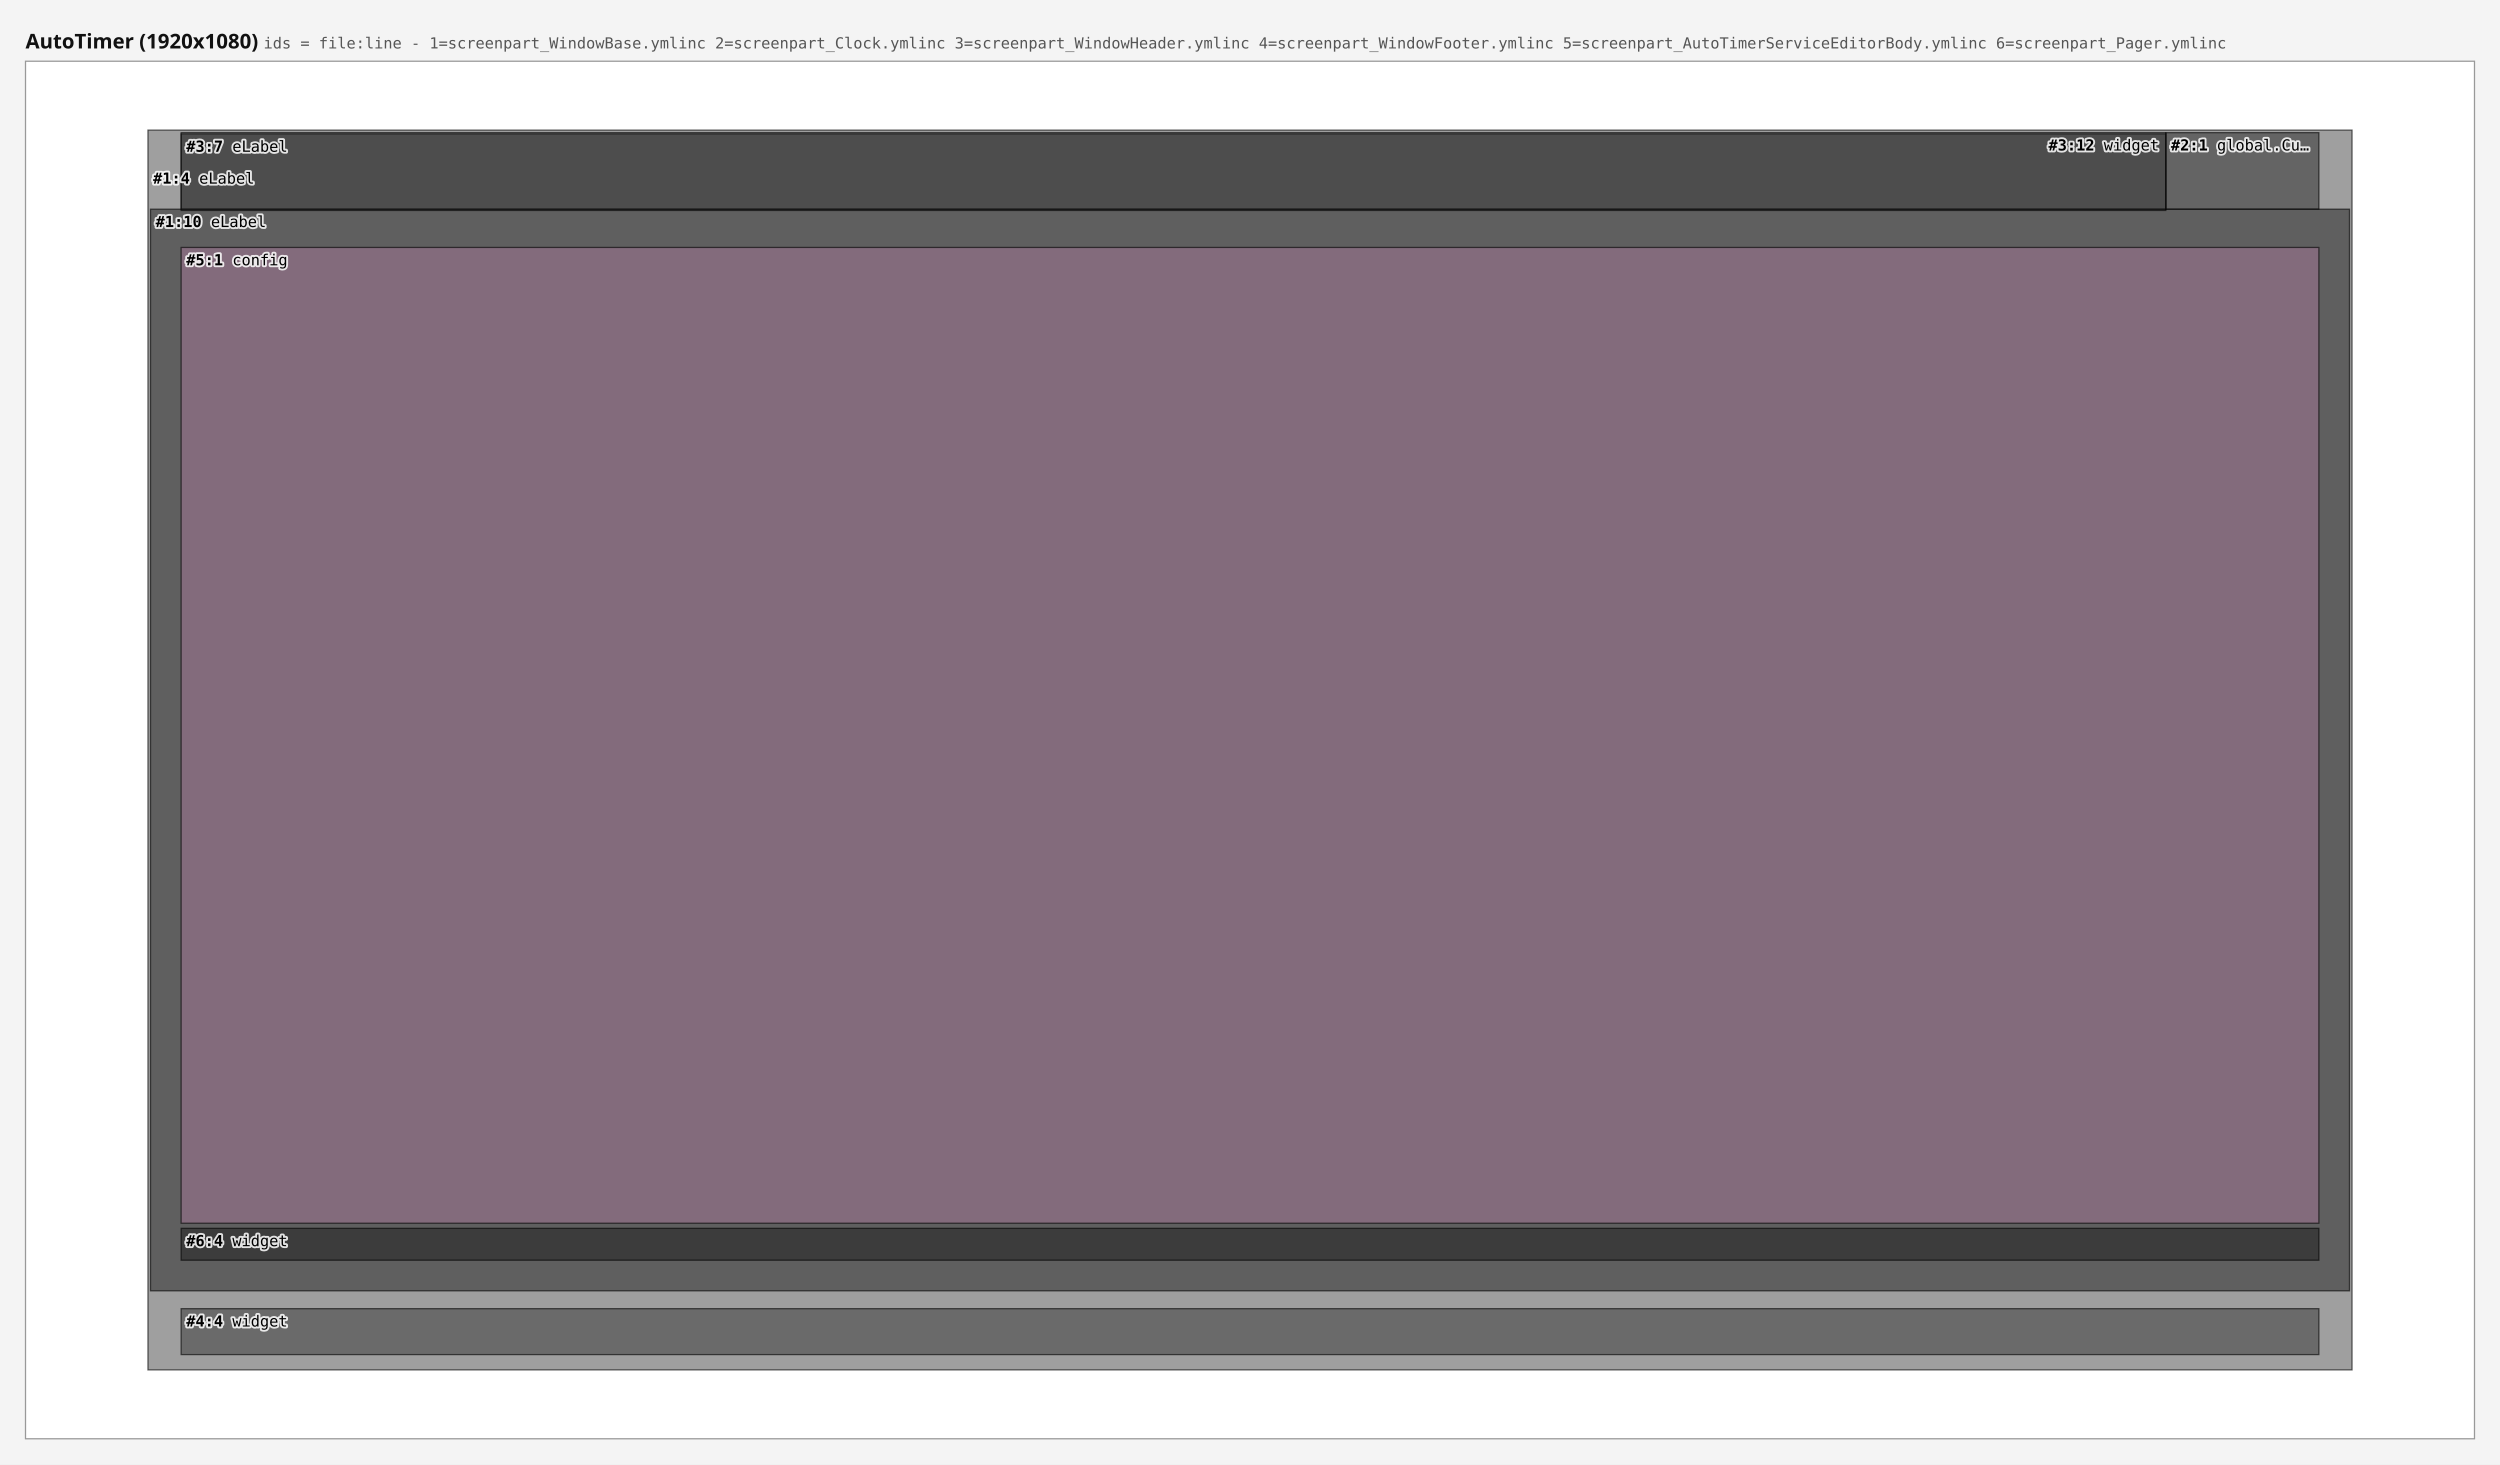
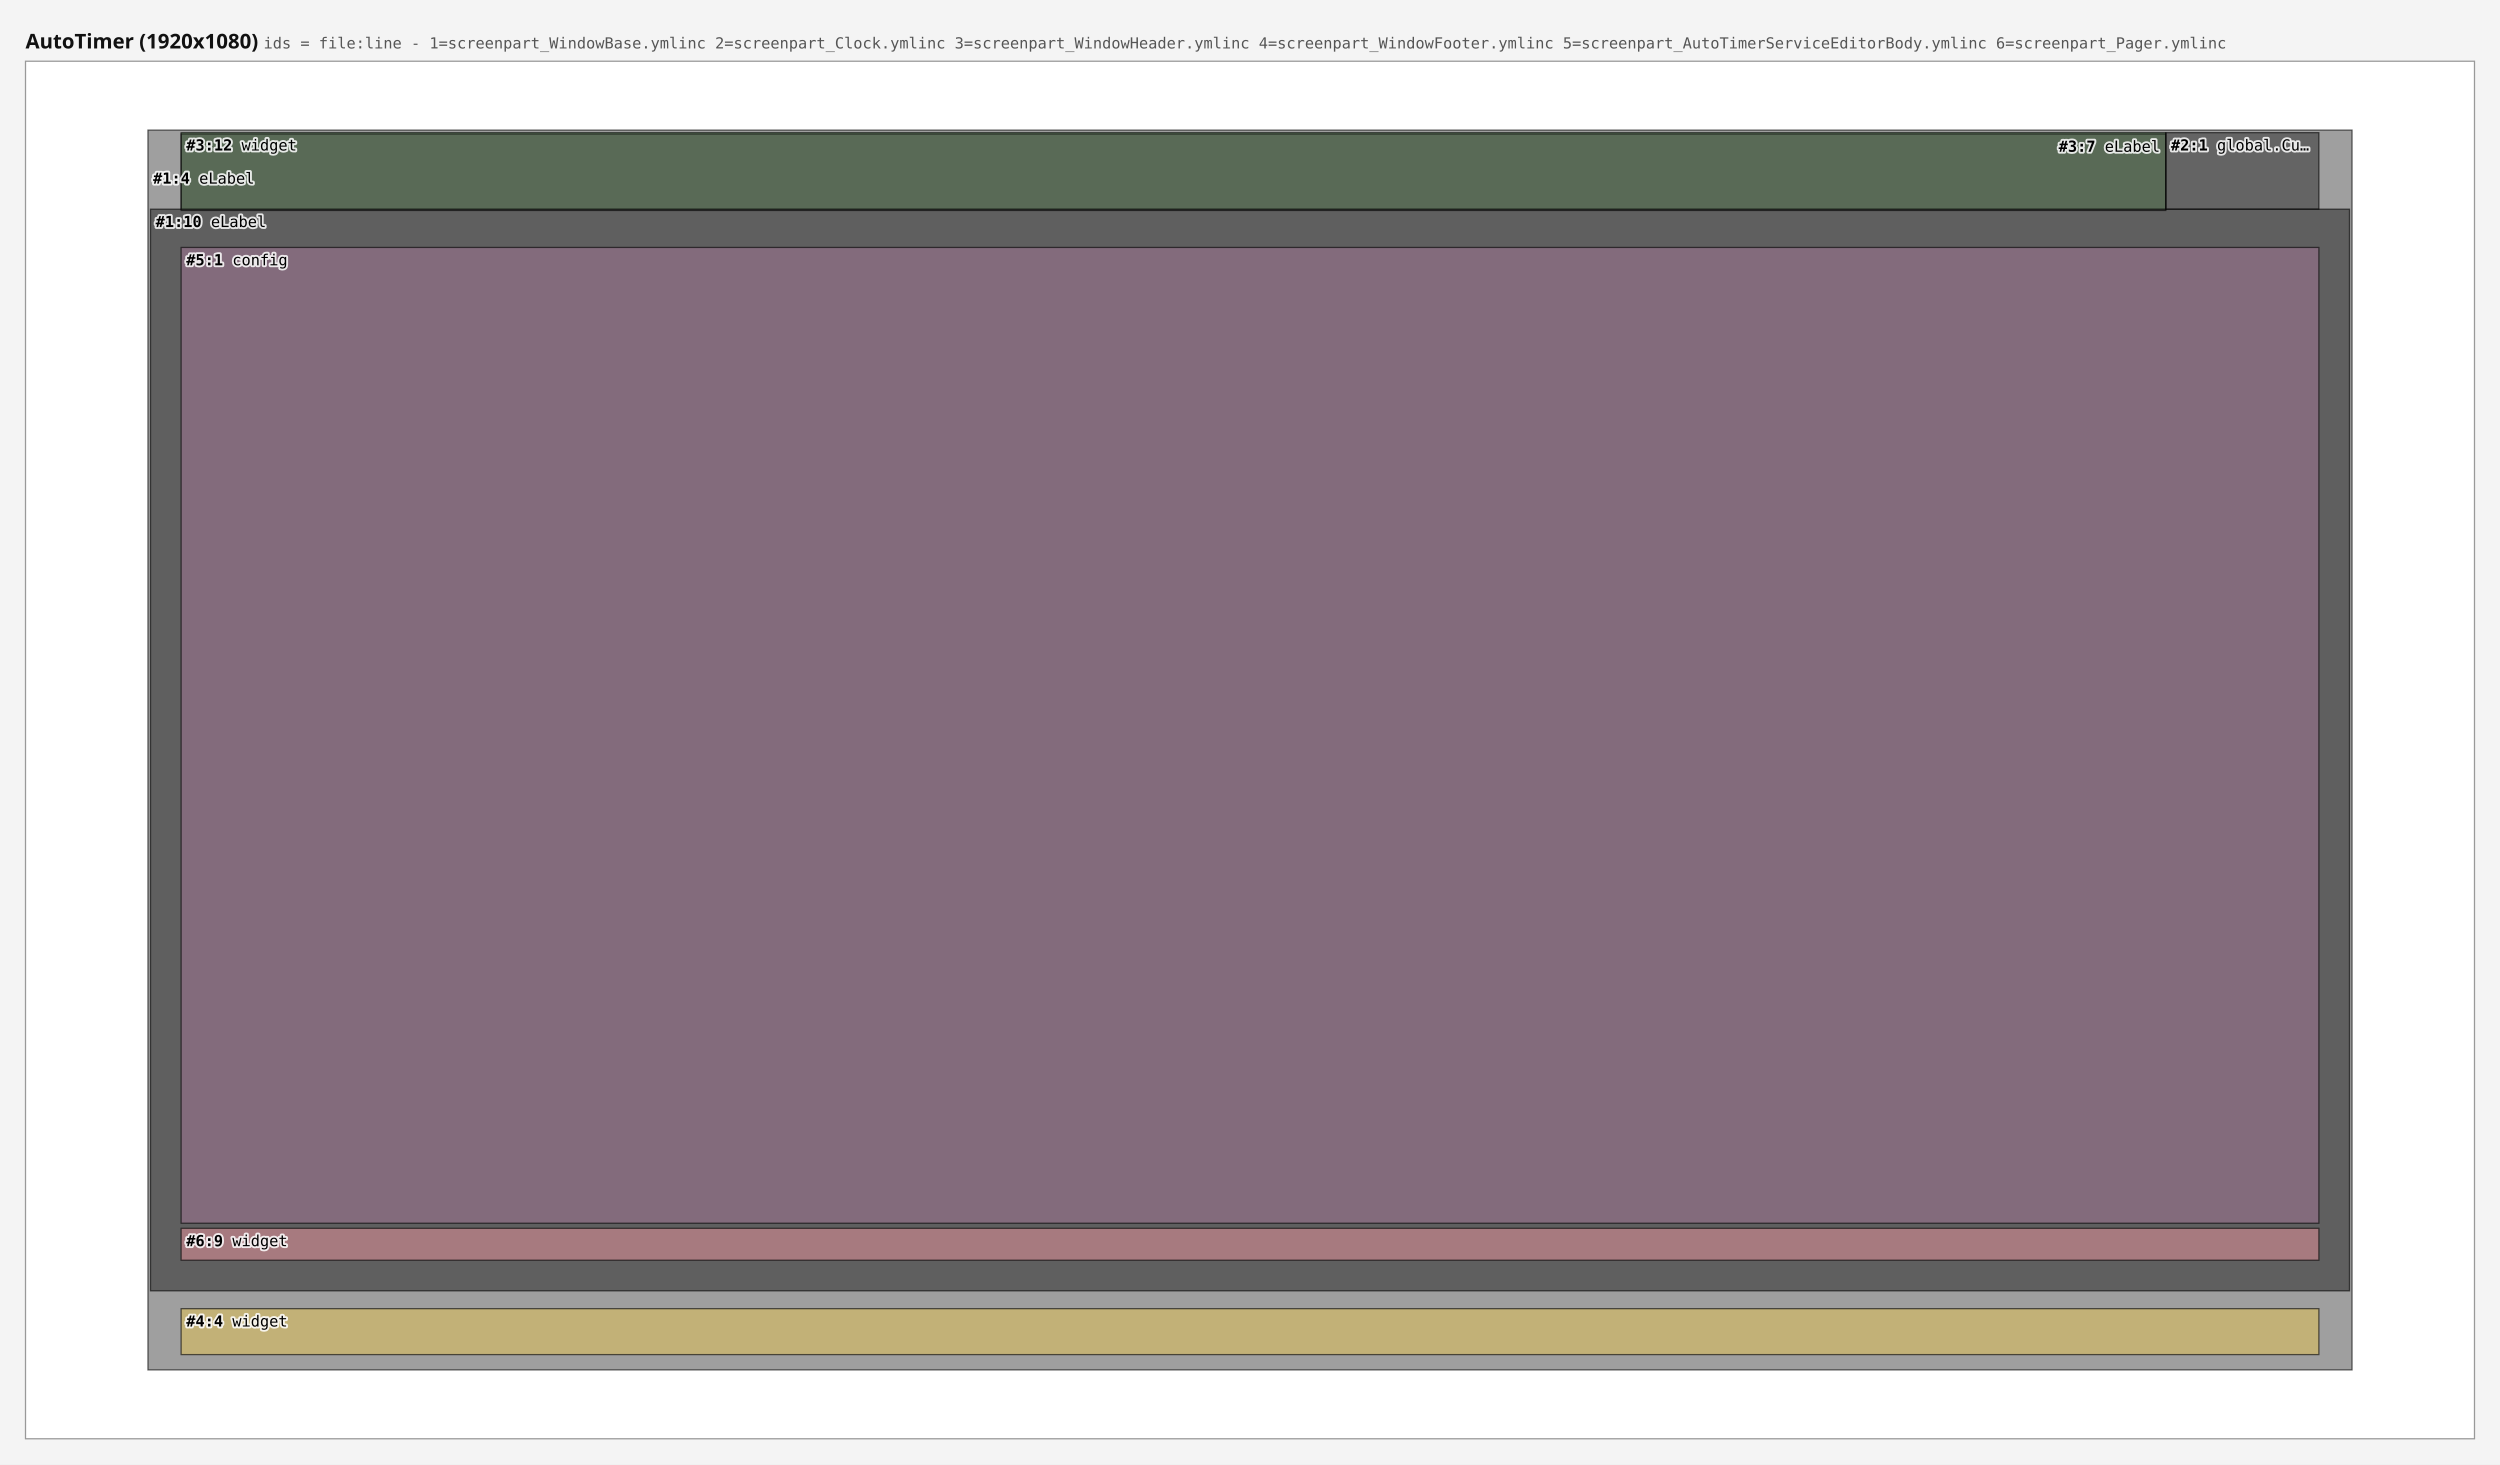
<svg xmlns="http://www.w3.org/2000/svg" width="1960" height="1148" viewBox="0 0 1960 1148">
  <rect x="0" y="0" width="1960" height="1148" fill="#f4f4f4" />
  <text x="20" y="38" font-family="sans-serif" font-size="16" font-weight="bold" fill="#111111">AutoTimer (1920x1080) <tspan font-family="monospace" font-size="12" font-weight="normal" fill="#555555">ids = file:line - 1=screenpart_WindowBase.ymlinc  2=screenpart_Clock.ymlinc  3=screenpart_WindowHeader.ymlinc  4=screenpart_WindowFooter.ymlinc  5=screenpart_AutoTimerServiceEditorBody.ymlinc  6=screenpart_Pager.ymlinc</tspan>
  </text>
  <g data-screen="0" transform="translate(20,48)">
    <rect x="0" y="0" width="1920" height="1080" fill="#ffffff" stroke="#999999" stroke-width="1" />
    <rect data-ref="0:0" data-src="screenpart_WindowBase.ymlinc:4" x="96" y="54" width="1728" height="972" fill="#2c2c2c" fill-opacity="0.45" stroke="#000000" stroke-opacity="0.6" stroke-width="1" />
    <rect data-ref="0:1" data-src="screenpart_WindowBase.ymlinc:10" x="98" y="116" width="1724" height="848" fill="#121212" fill-opacity="0.45" stroke="#000000" stroke-opacity="0.6" stroke-width="1" />
+     <rect data-ref="0:4" data-src="screenpart_WindowHeader.ymlinc:12" x="122" y="56" width="1556" height="60" fill="#59a14f" fill-opacity="0.45" stroke="#000000" stroke-opacity="0.6" stroke-width="1" />
    <rect data-ref="0:6" data-src="screenpart_AutoTimerServiceEditorBody.ymlinc:1" x="122" y="146" width="1676" height="765" fill="#b07aa1" fill-opacity="0.45" stroke="#000000" stroke-opacity="0.6" stroke-width="1" />
-     <rect data-ref="0:7" data-src="screenpart_Pager.ymlinc:4" x="122" y="915" width="1676" height="25" fill="#121212" fill-opacity="0.45" stroke="#000000" stroke-opacity="0.6" stroke-width="1" />
-     <rect data-ref="0:5" data-src="screenpart_WindowFooter.ymlinc:4" x="122" y="978" width="1676" height="36" fill="#2c2c2c" fill-opacity="0.45" stroke="#000000" stroke-opacity="0.6" stroke-width="1" />
+     <rect data-ref="0:7" data-src="screenpart_Pager.ymlinc:9" x="122" y="915" width="1676" height="25" fill="#ff9da7" fill-opacity="0.45" stroke="#000000" stroke-opacity="0.6" stroke-width="1" />
+     <rect data-ref="0:5" data-src="screenpart_WindowFooter.ymlinc:4" x="122" y="978" width="1676" height="36" fill="#edc948" fill-opacity="0.45" stroke="#000000" stroke-opacity="0.6" stroke-width="1" />
    <rect data-ref="0:3" data-src="screenpart_WindowHeader.ymlinc:7" x="122" y="57" width="1556" height="60" fill="#2c2c2c" fill-opacity="0.45" stroke="#000000" stroke-opacity="0.6" stroke-width="1" />
    <rect data-ref="0:2" data-src="screenpart_Clock.ymlinc:1" x="1678" y="56" width="120" height="60" fill="#1d1d1d" fill-opacity="0.45" stroke="#000000" stroke-opacity="0.6" stroke-width="1" />
-     <rect data-ref="0:4" data-src="screenpart_WindowHeader.ymlinc:12" x="122" y="56" width="1556" height="60" fill="#2c2c2c" fill-opacity="0.45" stroke="#000000" stroke-opacity="0.6" stroke-width="1" />
    <g pointer-events="none" font-family="monospace" font-size="12" fill="#000000" stroke="#ffffff" stroke-width="3" stroke-opacity="0.85" stroke-linejoin="round" paint-order="stroke">
      <text x="100" y="96">
        <tspan font-weight="bold">#1:4</tspan> eLabel</text>
      <text x="102" y="130">
        <tspan font-weight="bold">#1:10</tspan> eLabel</text>
+       <text x="126" y="70">
+         <tspan font-weight="bold">#3:12</tspan> widget</text>
      <text x="126" y="160">
        <tspan font-weight="bold">#5:1</tspan> config</text>
      <text x="126" y="929">
-         <tspan font-weight="bold">#6:4</tspan> widget</text>
+         <tspan font-weight="bold">#6:9</tspan> widget</text>
      <text x="126" y="992">
        <tspan font-weight="bold">#4:4</tspan> widget</text>
-       <text x="126" y="71">
+       <text x="1594" y="71">
        <tspan font-weight="bold">#3:7</tspan> eLabel</text>
      <text x="1682" y="70">
        <tspan font-weight="bold">#2:1</tspan> global.Cu…</text>
-       <text x="1586" y="70">
-         <tspan font-weight="bold">#3:12</tspan> widget</text>
    </g>
  </g>
</svg>
